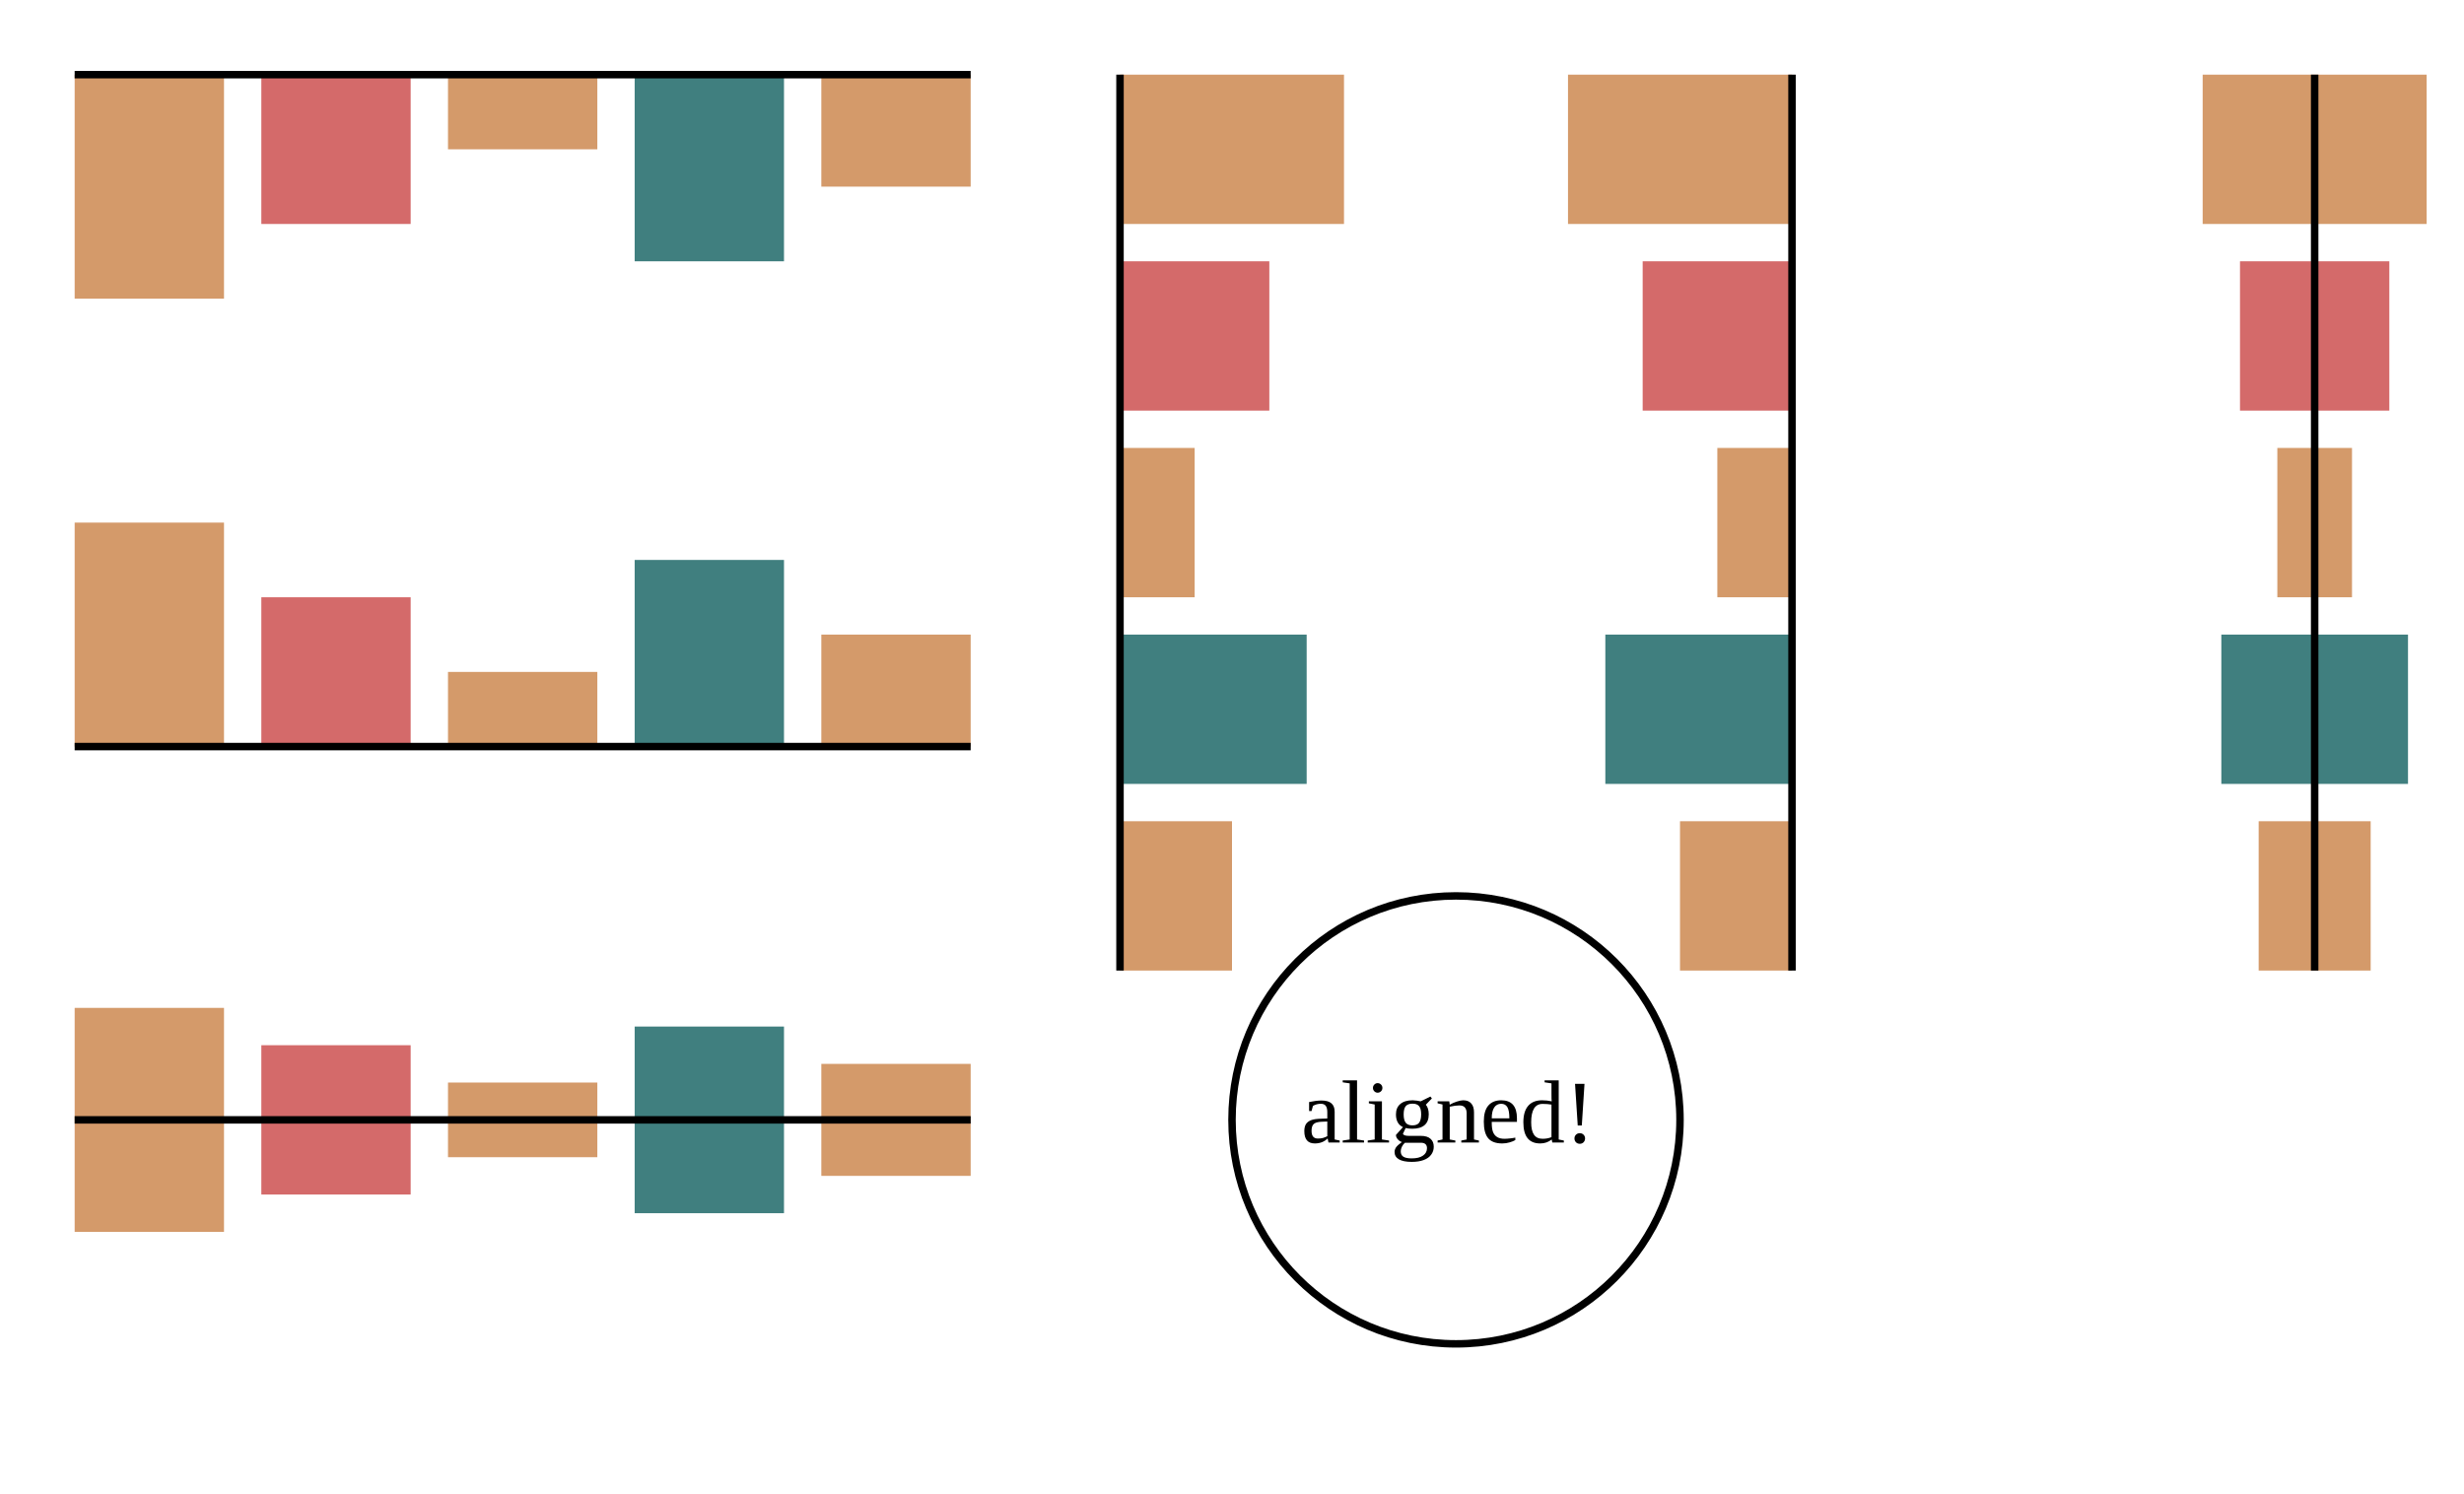
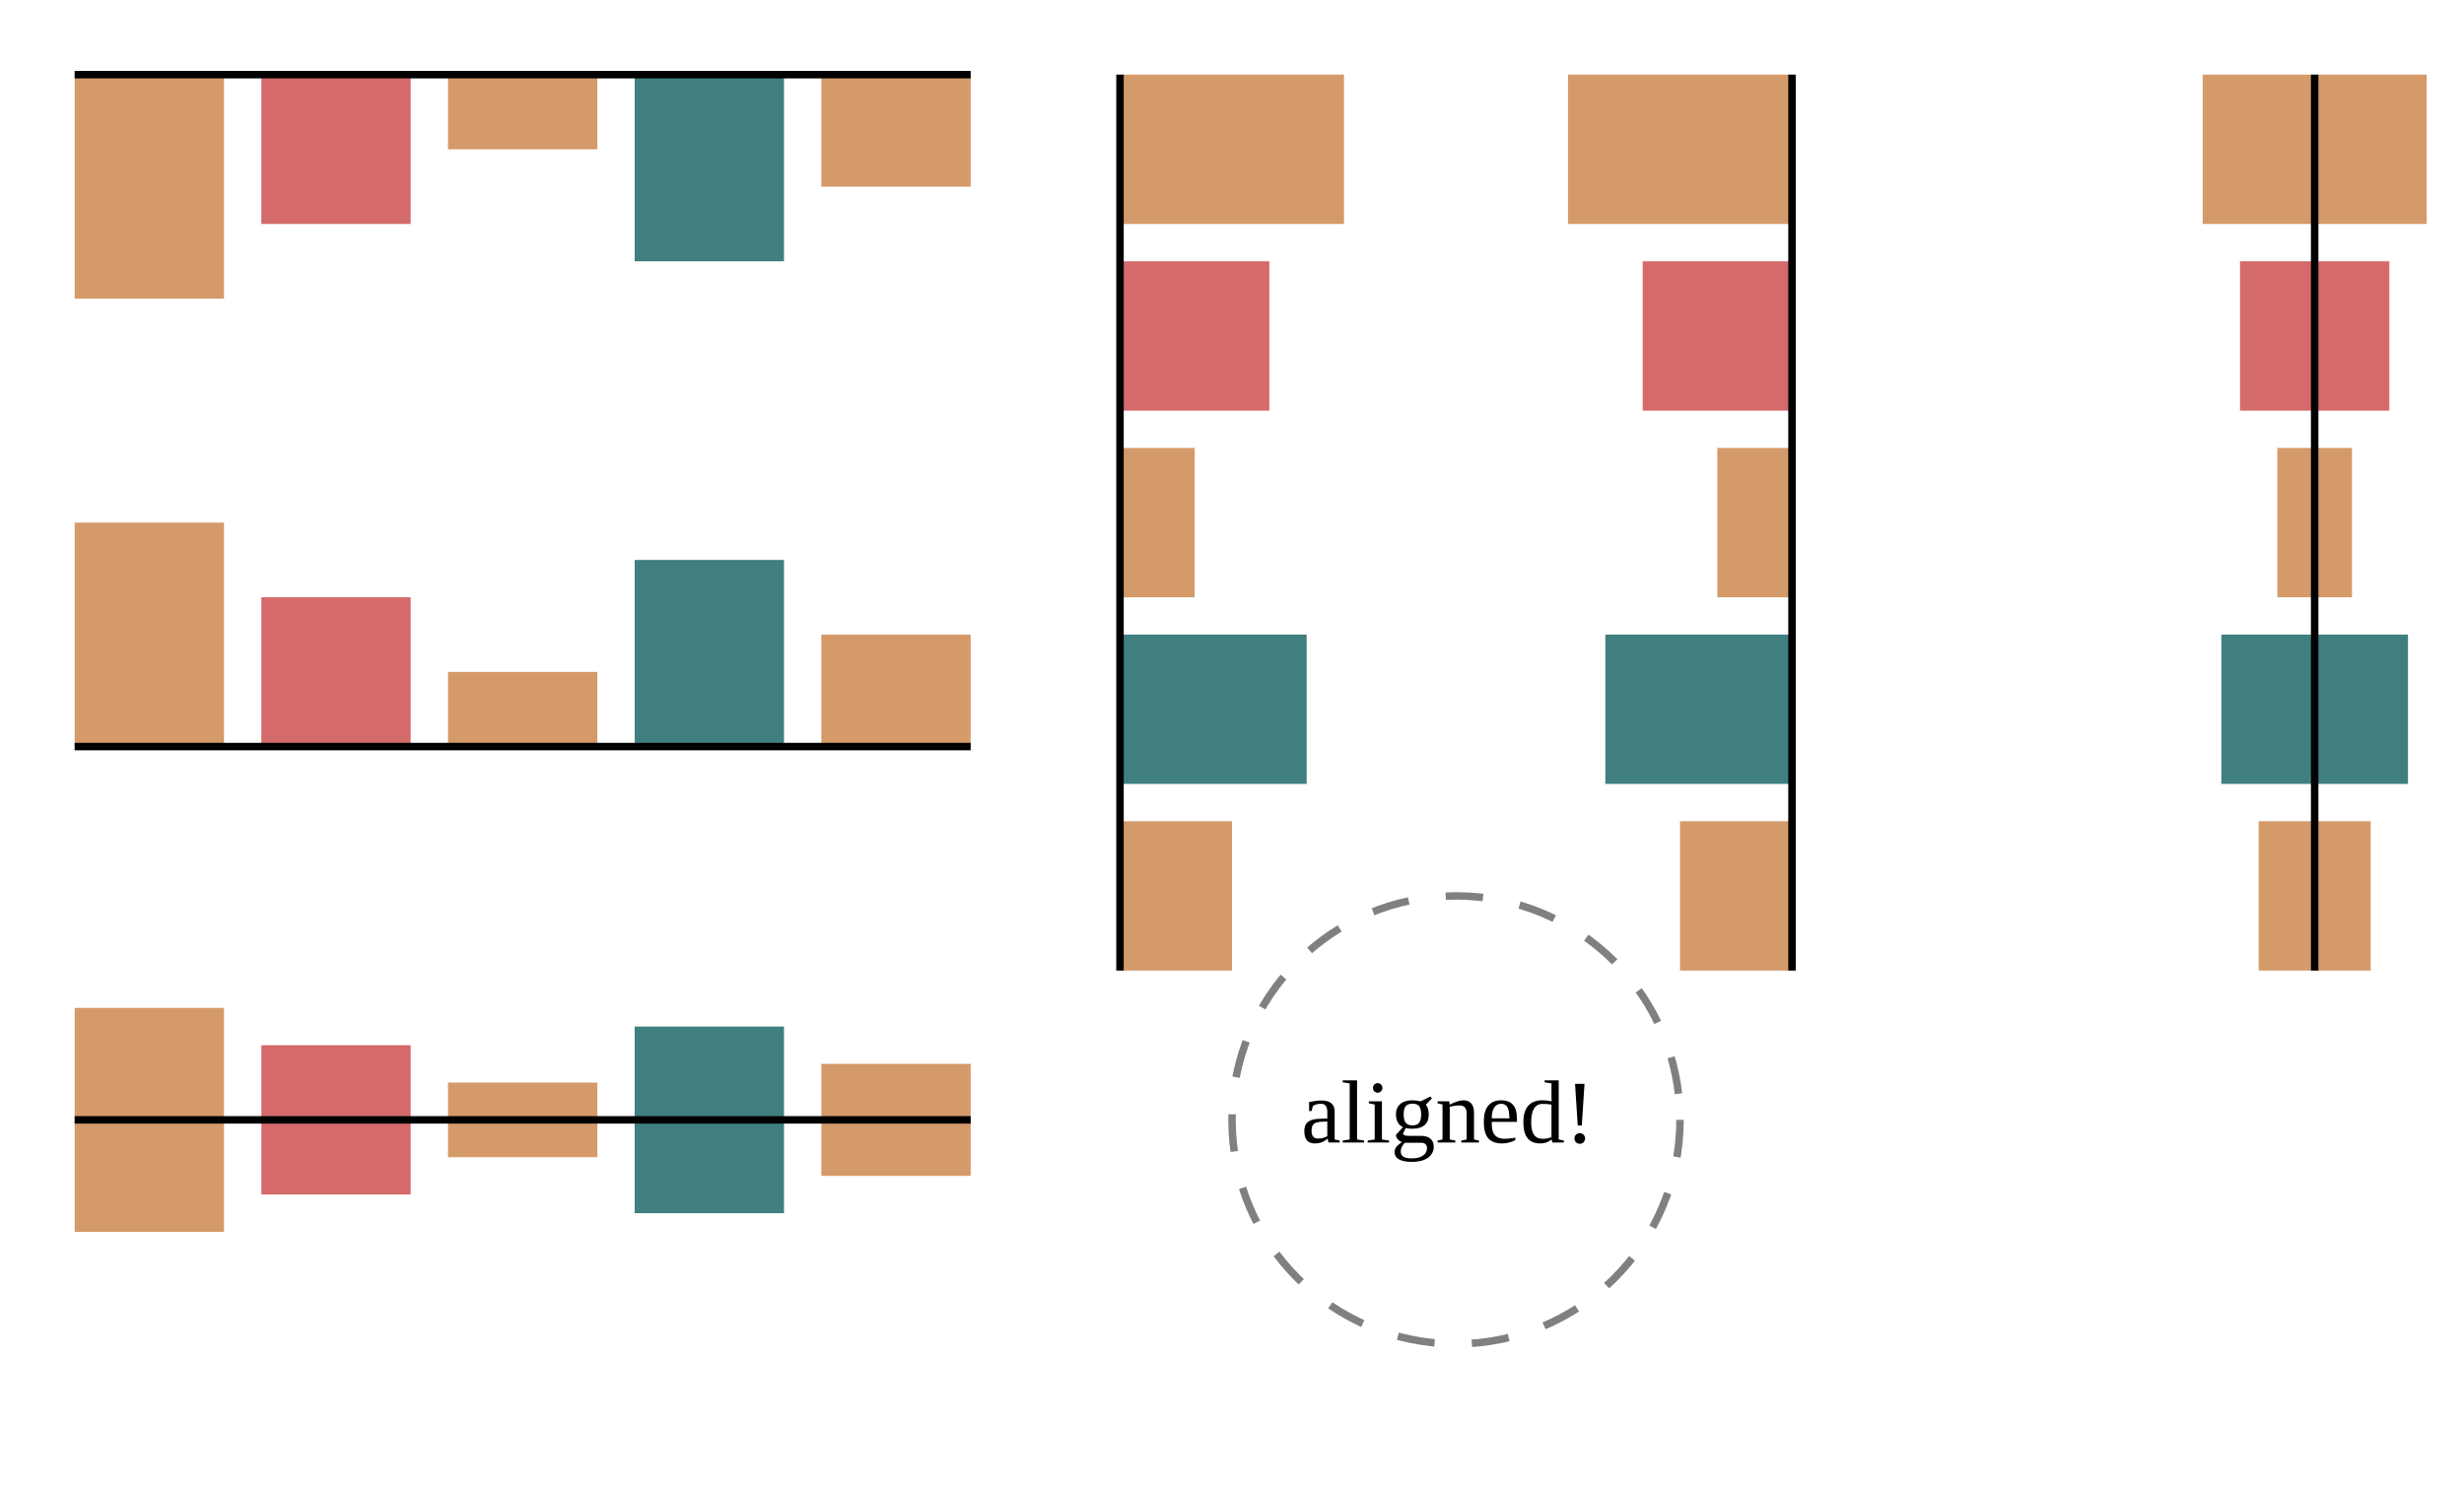
<svg xmlns="http://www.w3.org/2000/svg" version="1.2" width="330" height="200">
  <g>
    <g>
      <rect x="20" y="0" width="20" height="30" stroke="none" fill="#D49A6A" transform="translate(-10.0 10.0)" />
      <rect x="45" y="0" width="20" height="20" stroke="none" fill="#D46A6A" transform="translate(-10.0 10.0)" />
      <rect x="70" y="0" width="20" height="10" stroke="none" fill="#D49A6A" transform="translate(-10.0 10.0)" />
      <rect x="95" y="0" width="20" height="25" stroke="none" fill="#407F7F" transform="translate(-10.0 10.0)" />
      <rect x="120" y="0" width="20" height="15" stroke="none" fill="#D49A6A" transform="translate(-10.0 10.0)" />
    </g>
    <line x1="10" y1="10" x2="130" y2="10" stroke="black" />
  </g>
  <g>
    <g>
      <rect x="20" y="0" width="20" height="30" stroke="none" fill="#D49A6A" transform="translate(-10.0 70.0)" />
      <rect x="45" y="0" width="20" height="20" stroke="none" fill="#D46A6A" transform="translate(-10.0 80.0)" />
      <rect x="70" y="0" width="20" height="10" stroke="none" fill="#D49A6A" transform="translate(-10.0 90.0)" />
      <rect x="95" y="0" width="20" height="25" stroke="none" fill="#407F7F" transform="translate(-10.0 75.0)" />
      <rect x="120" y="0" width="20" height="15" stroke="none" fill="#D49A6A" transform="translate(-10.0 85.0)" />
    </g>
    <line x1="10" y1="100" x2="130" y2="100" stroke="black" />
  </g>
  <g>
    <g>
      <rect x="20" y="0" width="20" height="30" stroke="none" fill="#D49A6A" transform="translate(-10.0 135.0)" />
      <rect x="45" y="0" width="20" height="20" stroke="none" fill="#D46A6A" transform="translate(-10.0 140.0)" />
      <rect x="70" y="0" width="20" height="10" stroke="none" fill="#D49A6A" transform="translate(-10.0 145.0)" />
      <rect x="95" y="0" width="20" height="25" stroke="none" fill="#407F7F" transform="translate(-10.0 137.5)" />
      <rect x="120" y="0" width="20" height="15" stroke="none" fill="#D49A6A" transform="translate(-10.0 142.5)" />
    </g>
    <line x1="10" y1="150" x2="130" y2="150" stroke="black" />
  </g>
  <g>
    <g>
      <rect x="0" y="20" width="30" height="20" stroke="none" fill="#D49A6A" transform="translate(150.0 -10.0)" />
      <rect x="0" y="45" width="20" height="20" stroke="none" fill="#D46A6A" transform="translate(150.0 -10.0)" />
      <rect x="0" y="70" width="10" height="20" stroke="none" fill="#D49A6A" transform="translate(150.0 -10.0)" />
      <rect x="0" y="95" width="25" height="20" stroke="none" fill="#407F7F" transform="translate(150.0 -10.0)" />
      <rect x="0" y="120" width="15" height="20" stroke="none" fill="#D49A6A" transform="translate(150.0 -10.0)" />
    </g>
    <line x1="150" y1="10" x2="150" y2="130" stroke="black" />
  </g>
  <g>
    <g>
      <rect x="0" y="20" width="30" height="20" stroke="none" fill="#D49A6A" transform="translate(210.0 -10.0)" />
      <rect x="0" y="45" width="20" height="20" stroke="none" fill="#D46A6A" transform="translate(220.0 -10.0)" />
      <rect x="0" y="70" width="10" height="20" stroke="none" fill="#D49A6A" transform="translate(230.0 -10.0)" />
      <rect x="0" y="95" width="25" height="20" stroke="none" fill="#407F7F" transform="translate(215.0 -10.0)" />
      <rect x="0" y="120" width="15" height="20" stroke="none" fill="#D49A6A" transform="translate(225.0 -10.0)" />
    </g>
    <line x1="240" y1="10" x2="240" y2="130" stroke="black" />
  </g>
  <g>
    <g>
      <rect x="0" y="20" width="30" height="20" stroke="none" fill="#D49A6A" transform="translate(295.0 -10.0)" />
      <rect x="0" y="45" width="20" height="20" stroke="none" fill="#D46A6A" transform="translate(300.0 -10.0)" />
      <rect x="0" y="70" width="10" height="20" stroke="none" fill="#D49A6A" transform="translate(305.0 -10.0)" />
      <rect x="0" y="95" width="25" height="20" stroke="none" fill="#407F7F" transform="translate(297.5 -10.0)" />
      <rect x="0" y="120" width="15" height="20" stroke="none" fill="#D49A6A" transform="translate(302.5 -10.0)" />
    </g>
    <line x1="310" y1="10" x2="310" y2="130" stroke="black" />
  </g>
  <g>
-     <circle cx="195" cy="150" r="30" fill="none" stroke="black" transform="translate(0.0 0.0)" />
+     <circle cx="195" cy="150" r="30" fill="none" stroke="gray" stroke-dasharray="5,5" transform="translate(0.0 0.0)" />
    <text text-family="Verdana" font-size="12" transform="translate(174.2637 153.0322)">aligned!</text>
  </g>
</svg>
